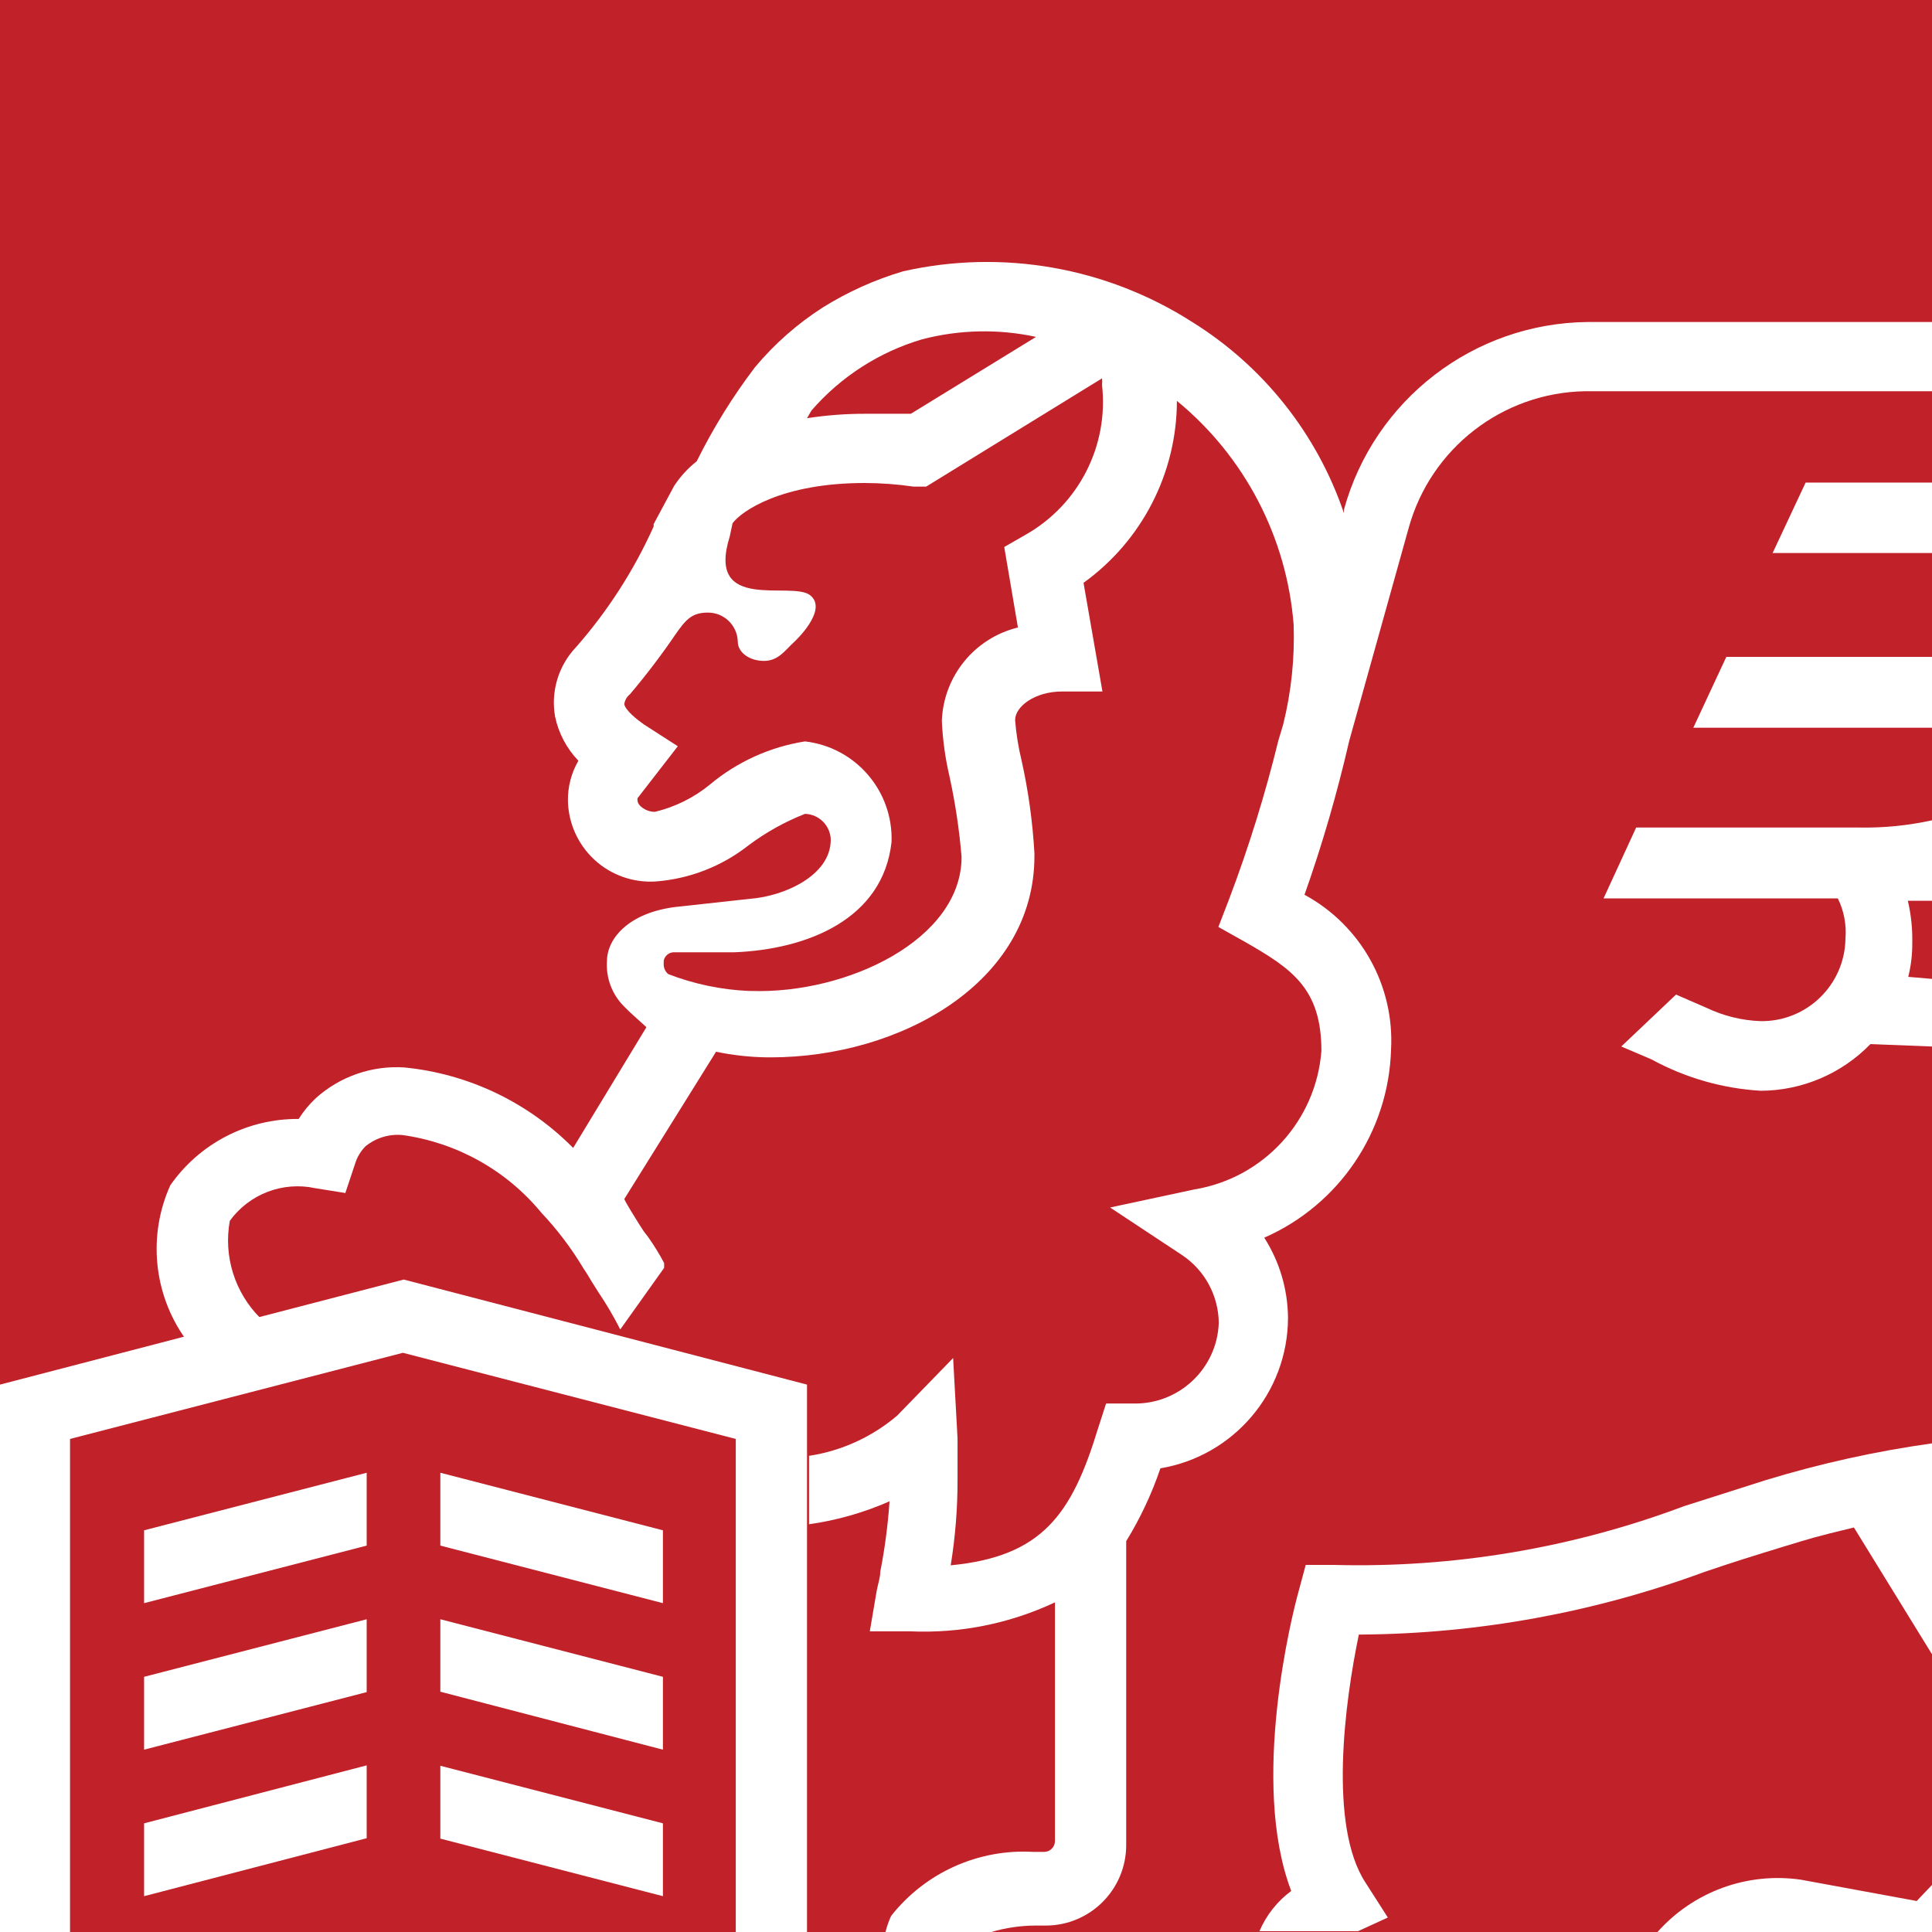
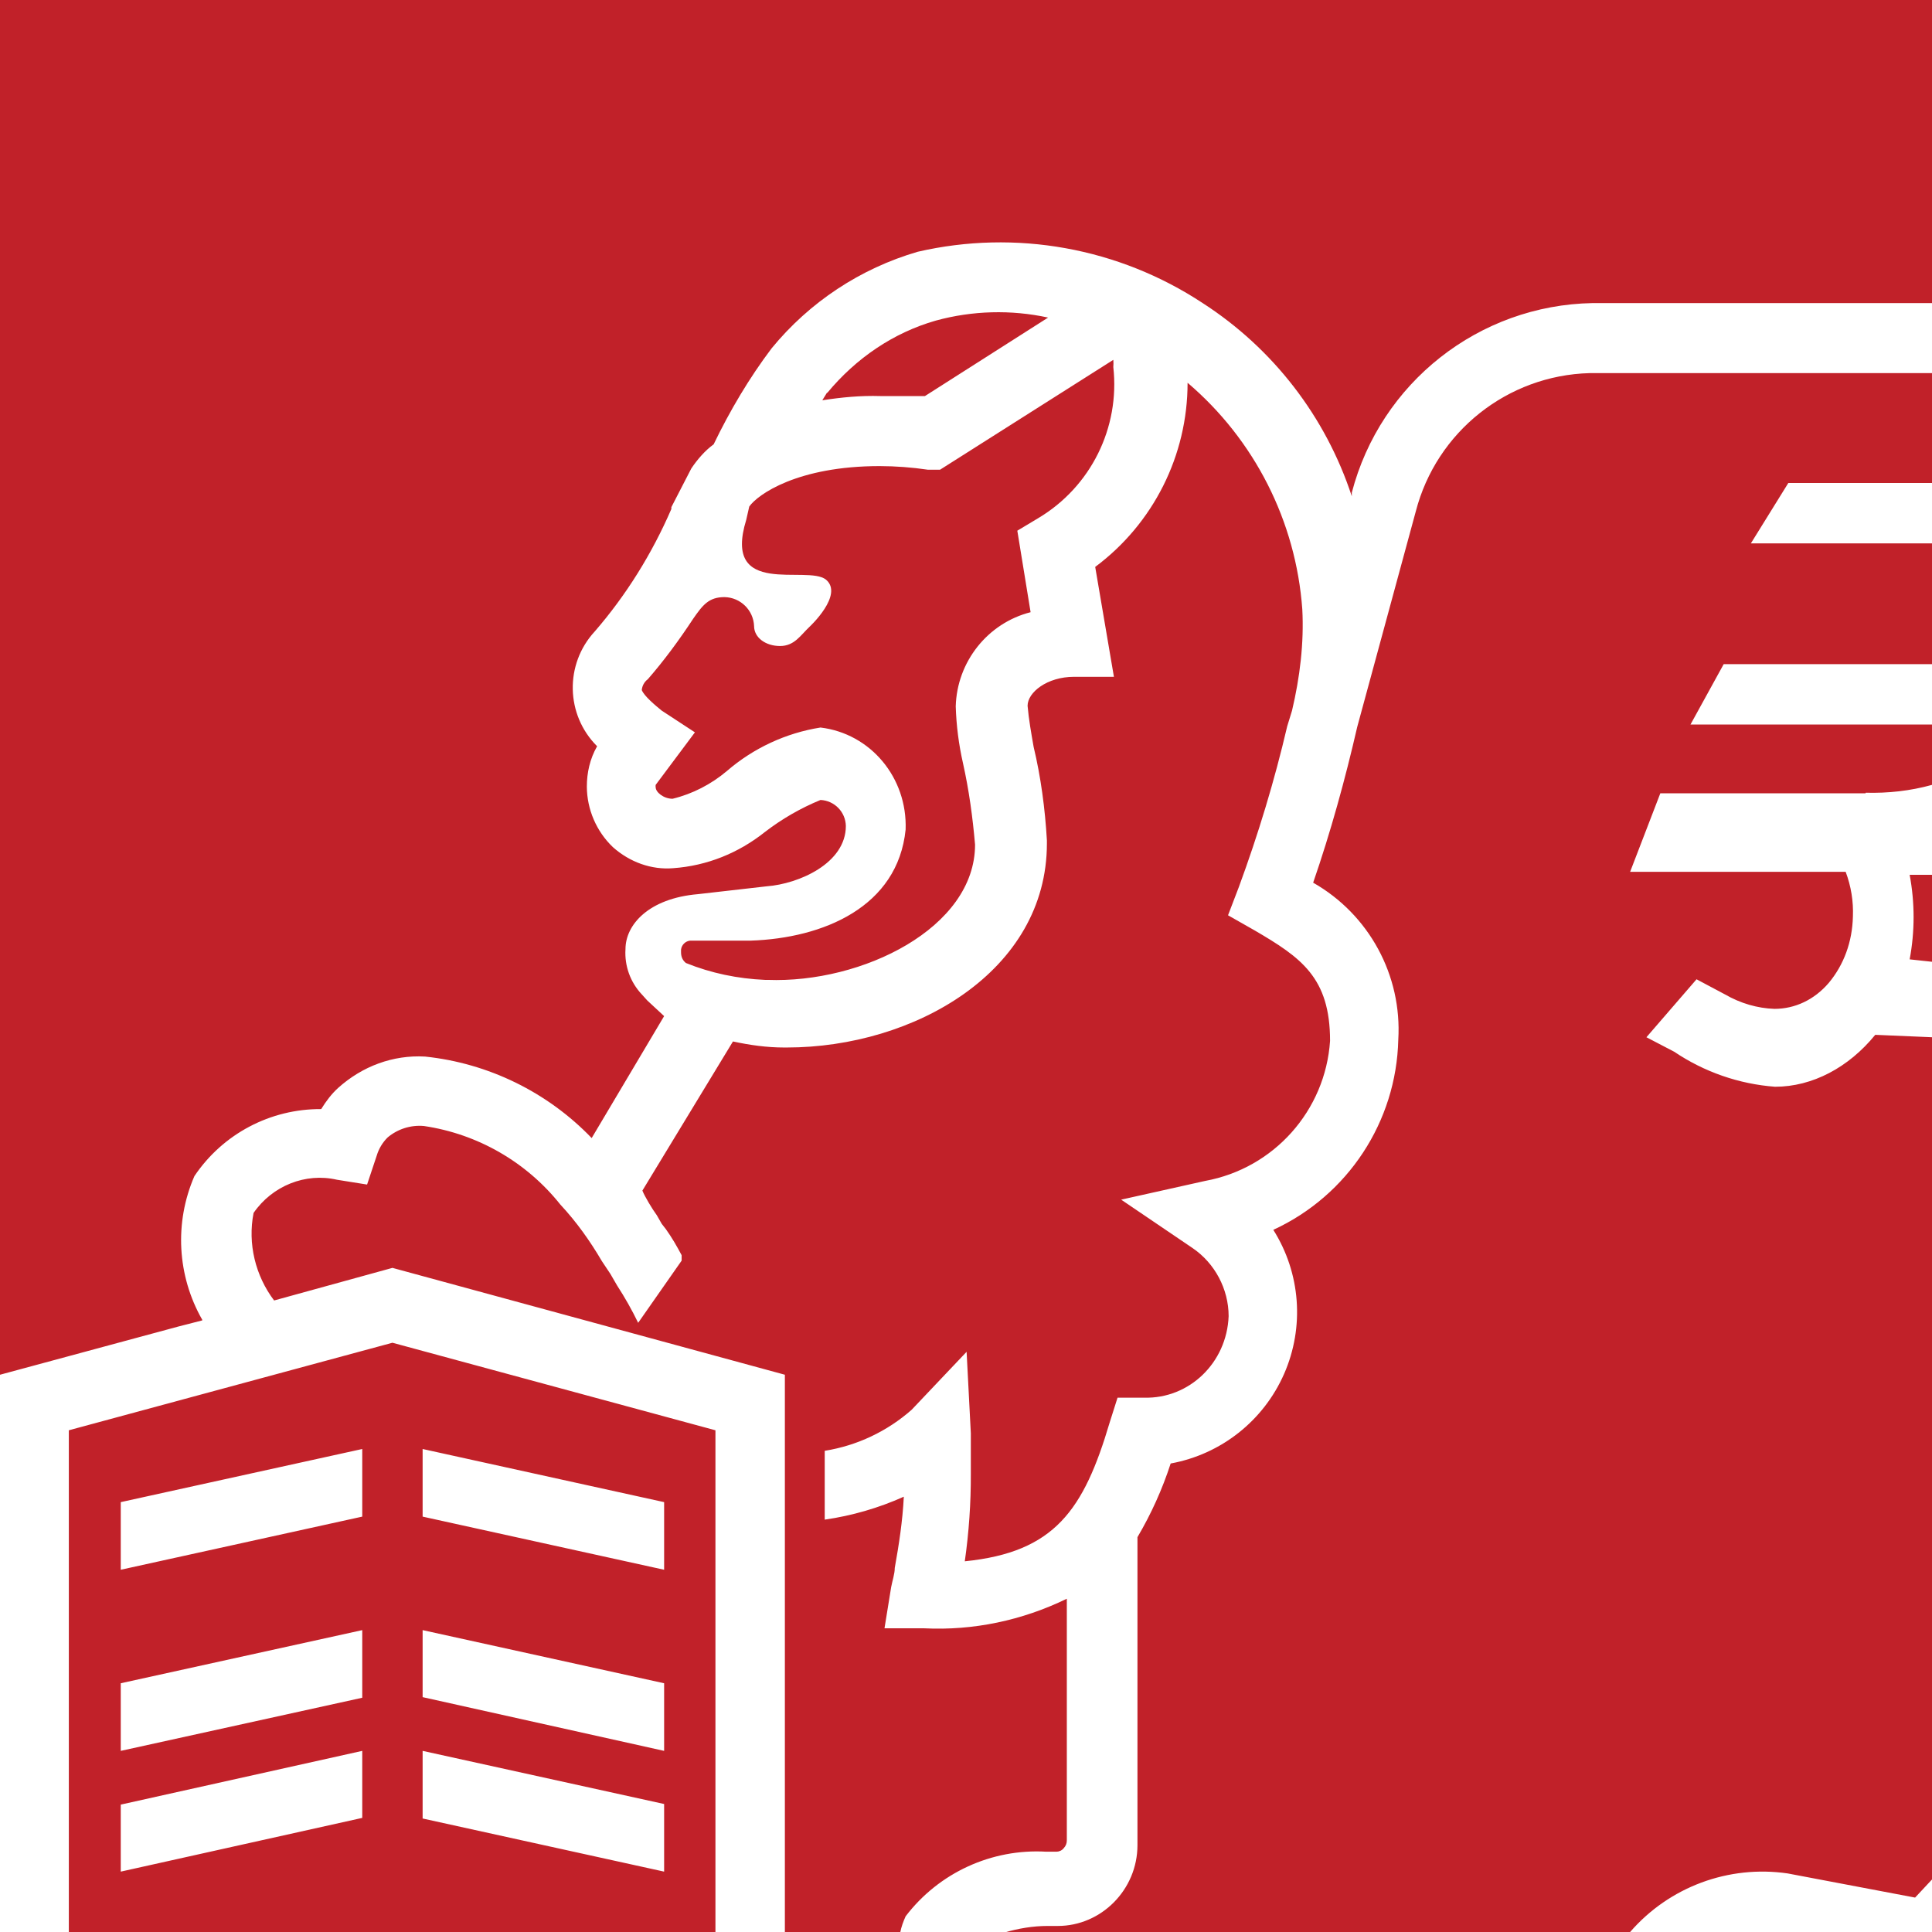
- <svg xmlns="http://www.w3.org/2000/svg" viewBox="0 0 48 48">
-   <g data-name="Layer 2">
-     <path fill="#c12129" d="M0 0h48v48H0zM48 37.67v-.06z" />
-     <path d="M41.84 37.42a23 23 0 01-8.7 1.46h-.7l-.18.67c-.15.53-1.21 4.73-.18 7.43a2.44 2.44 0 00-.79 1h2.45l.74-.34-.55-.86c-.93-1.41-.52-4.49-.17-6.17h.08a25.19 25.19 0 008.49-1.55c.64-.22 1.31-.43 2-.64s.74-.23 1.73-.47L48 41.1v-5.24a27 27 0 00-4.12.91zM42.07 18.08H48v-1.76h-5.11l-.82 1.76zM44.74 46.7a4 4 0 00-3.56 1.3H48v-1.17l-.38.4zM46.2 20.56h-5.55l-.81 1.76h5.82a1.91 1.91 0 01.19 1 2.08 2.08 0 01-2.11 2.05 3.4 3.4 0 01-1.34-.33l-.76-.33L40.28 26l.75.32a6.46 6.46 0 002.72.78 3.82 3.82 0 002.72-1.16L48 26v-1.68l-.59-.05a3.39 3.39 0 00.1-.84 4.23 4.23 0 00-.11-1.05h.6v-2a7.73 7.73 0 01-1.8.18z" fill="#fff" />
-     <path d="M33.39 12.66v.09A9 9 0 0029.62 8a9.46 9.46 0 00-7.18-1.26 8.14 8.14 0 00-2 .9 7.4 7.4 0 00-1.68 1.48 14.47 14.47 0 00-1.45 2.34 2.61 2.61 0 00-.56.61l-.51.95v.06a12 12 0 01-1.93 3 2 2 0 00-.52 1.72 2.25 2.25 0 00.58 1.1 1.93 1.93 0 00-.26 1 2.05 2.05 0 002.18 2 4.25 4.25 0 002.31-.9 6 6 0 011.4-.78.66.66 0 01.64.64c0 .91-1.19 1.41-2 1.47l-1.73.19c-1.24.11-1.83.77-1.83 1.36A1.45 1.45 0 0015.5 25l.13.13.43.39-1.82 3a6.84 6.84 0 00-4.2-2 3 3 0 00-2.19.76 2.64 2.64 0 00-.43.52 3.85 3.85 0 00-3.19 1.65 3.85 3.85 0 00.36 3.79l1.88-.49a2.72 2.72 0 01-.76-2.42 2.08 2.08 0 012.12-.81l.75.12.24-.72a1.05 1.05 0 01.26-.44 1.27 1.27 0 01.92-.28 5.44 5.44 0 013.45 1.93 8 8 0 011.05 1.39c.07.1.14.22.2.32l.17.27a8.39 8.39 0 01.54.92l1.09-1.53v-.12a5.7 5.7 0 00-.4-.65l-.1-.13-.13-.2c-.11-.18-.29-.46-.36-.61l2.28-3.66a6.67 6.67 0 001.29.14h.06c3.23 0 6.56-1.86 6.56-5v-.07a14.3 14.3 0 00-.32-2.31 6.32 6.32 0 01-.16-1c0-.33.48-.71 1.17-.71h1l-.47-2.7a5.58 5.58 0 002.32-4.52 8 8 0 012.9 5.56 9 9 0 01-.26 2.48l-.12.4a33.78 33.78 0 01-1.22 3.93l-.27.7.66.37c1.17.67 1.9 1.16 1.9 2.71a3.78 3.78 0 01-3.15 3.44l-2.1.45 1.8 1.19a2.05 2.05 0 01.9 1.68 2.08 2.08 0 01-2.13 2h-.67l-.2.62c-.65 2.13-1.38 3.18-3.66 3.4a13.1 13.1 0 00.17-2.15v-1l-.11-2-1.39 1.43a4.4 4.4 0 01-2.19 1v1.7a7.6 7.6 0 002-.57 14 14 0 01-.23 1.75c0 .15-.06.31-.09.48l-.17 1h1a7.65 7.65 0 003.6-.72v5.93a.27.27 0 01-.27.27h-.26a4.19 4.19 0 00-3.54 1.59 2.23 2.23 0 00-.14.4h2.63a3.94 3.94 0 011.09-.16h.26a2 2 0 002-2v-7.55a8.93 8.93 0 00.85-1.81A3.8 3.8 0 0032 32.75a3.75 3.75 0 00-.59-2 5.27 5.27 0 003.15-4.67 4.12 4.12 0 00-2.15-3.85 34.76 34.76 0 001.11-3.82l1.48-5.3a4.63 4.63 0 014.38-3.39H48V8h-8.55a6.35 6.35 0 00-6.06 4.66zM20.16 10.2a5.82 5.82 0 012.75-1.77 6.1 6.1 0 012.83-.06l-3.11 1.91h-1.12a9.43 9.43 0 00-1.46.11zm5.33 3.08l-.54.31.34 2a2.48 2.48 0 00-1.89 2.32 7.48 7.48 0 00.19 1.38 15.37 15.37 0 01.3 2c0 2.05-2.84 3.41-5.23 3.33h-.06a6.32 6.32 0 01-2-.42.32.32 0 01-.11-.27v-.06a.26.26 0 01.23-.21h1.51c1.84-.07 3.71-.83 3.92-2.74a2.43 2.43 0 00-2.15-2.5 4.86 4.86 0 00-2.36 1.07 3.39 3.39 0 01-1.37.68c-.23 0-.43-.16-.43-.28a.15.15 0 010-.06l1-1.29L16 18c-.17-.12-.45-.34-.49-.5a.37.37 0 01.14-.25 18 18 0 001.14-1.5c.24-.34.39-.53.79-.53a.74.74 0 01.75.72c0 .27.29.48.65.48s.52-.26.75-.47c0 0 .86-.79.4-1.16s-2.6.45-2-1.46l.07-.33c.22-.3 1.22-1 3.28-1a8.66 8.66 0 011.22.09h.31l4.37-2.69a1 1 0 010 .17 3.79 3.79 0 01-1.89 3.71z" fill="#fff" />
-     <path fill="#fff" d="M44.04 13.74H48v-1.75h-3.14l-.82 1.75zM1.74 35.75l8.27-2.14 8.27 2.14V48h1.77V34.4l-10.02-2.61-3.58.93-1.88.5v-.01L0 34.4V48h1.74V35.75z" />
-     <path fill="#fff" d="M4.57 33.22l1.88-.5-1.88.49v.01zM3.58 43.47l5.53-1.43v-1.81l-5.53 1.43v1.81zM10.94 42.03l5.53 1.44v-1.81l-5.53-1.43v1.8zM10.94 38.4l5.53 1.43v-1.81l-5.53-1.43v1.81zM10.94 45.68l5.53 1.43V45.3l-5.53-1.43v1.81zM3.58 47.11l5.53-1.44v-1.81L3.58 45.3v1.81zM3.58 39.83l5.53-1.43v-1.81l-5.53 1.43v1.81z" />
+ <svg xmlns="http://www.w3.org/2000/svg" viewBox="0 0 32 32">
+   <g fill="none" fill-rule="nonzero">
+     <path fill="#C12129" d="M0 0h32v32H0z" />
+     <path fill="#FFF" d="M3.35 21.86a2.66 2.66 0 0 1-.13-2.38 2.51 2.51 0 0 1 2.1-1.11c.08-.13.17-.25.28-.35.4-.36.91-.55 1.44-.52 1.05.11 2.03.59 2.76 1.35l1.2-2.02-.28-.26-.09-.1a1 1 0 0 1-.27-.75c0-.4.38-.84 1.2-.91l1.14-.13c.53-.04 1.31-.38 1.31-1a.44.44 0 0 0-.42-.43 4 4 0 0 0-.92.53c-.44.35-.96.56-1.52.6-.36.03-.72-.1-1-.35a1.4 1.4 0 0 1-.43-1c0-.23.05-.46.17-.67a1.37 1.37 0 0 1-.04-1.9c.52-.6.95-1.29 1.27-2.03V8.4l.33-.64c.1-.15.23-.3.37-.4.27-.56.59-1.1.96-1.59a4.9 4.9 0 0 1 2.42-1.6 6.09 6.09 0 0 1 4.72.85 6.05 6.05 0 0 1 2.47 3.2v-.06a4.2 4.2 0 0 1 3.99-3.14H32v1.16h-5.67a3.06 3.06 0 0 0-2.88 2.29l-.97 3.57c-.2.87-.44 1.74-.73 2.58a2.8 2.8 0 0 1 1.41 2.6 3.56 3.56 0 0 1-2.07 3.15 2.55 2.55 0 0 1-1.7 3.87 6.1 6.1 0 0 1-.55 1.22v5.1c0 .74-.6 1.34-1.32 1.34h-.17c-.24 0-.48.04-.72.11h-1.72c.02-.1.05-.18.09-.27a2.73 2.73 0 0 1 2.33-1.07h.17c.04 0 .09-.02.12-.06a.18.18 0 0 0 .05-.13v-4c-.74.36-1.55.53-2.36.49h-.66l.11-.68c.02-.11.06-.22.06-.32.07-.39.13-.78.15-1.18a4.9 4.9 0 0 1-1.31.38v-1.14a2.86 2.86 0 0 0 1.44-.68l.91-.96.07 1.35v.67a10 10 0 0 1-.1 1.45c1.49-.15 1.97-.85 2.4-2.3l.13-.41h.44c.75.02 1.37-.58 1.4-1.35 0-.45-.23-.88-.6-1.13l-1.18-.8 1.39-.31a2.53 2.53 0 0 0 2.07-2.32c0-1.05-.48-1.38-1.25-1.83l-.44-.25.18-.47c.32-.87.59-1.76.8-2.66l.08-.26c.13-.55.2-1.12.17-1.68a5.44 5.44 0 0 0-1.9-3.75 3.8 3.8 0 0 1-1.53 3.05l.31 1.82h-.66c-.45 0-.77.26-.77.48.02.23.06.45.1.68.12.5.19 1.03.22 1.55v.05c0 2.12-2.2 3.38-4.31 3.38h-.04c-.29 0-.57-.04-.85-.1l-1.5 2.47c.04.1.16.3.24.41l.08.14.07.09c.1.14.18.28.26.43v.09l-.72 1.03a5.7 5.7 0 0 0-.35-.62l-.11-.19-.14-.21c-.2-.34-.42-.65-.69-.94a3.55 3.55 0 0 0-2.26-1.3.82.82 0 0 0-.6.19.71.71 0 0 0-.18.3l-.16.48-.5-.08c-.52-.12-1.07.1-1.38.55-.1.51.03 1.04.34 1.45L6.5 21l6.5 1.77V32h-1.15v-8.31L6.5 22.24l-5.36 1.45V32H0v-9.23l2.96-.8.39-.1zM32 25.06V25v.06zM28 12l.55-1H32v1h-4zm1.61 19.03l2.11.4.28-.3V32h-5a2.9 2.9 0 0 1 2.61-.97zm1.29-17.9c.37.01.74-.03 1.1-.13v1.49h-.37a3.8 3.8 0 0 1 0 1.4l.37.04v1.25l-.94-.04c-.44.54-1.04.86-1.66.86a3.45 3.45 0 0 1-1.67-.58l-.46-.24.83-.96.47.25c.26.15.54.23.82.24.34 0 .66-.15.9-.43.25-.3.39-.68.4-1.1.01-.25-.03-.5-.12-.74H27l.5-1.3h3.4zM13.7 6.5l-.08.13c.32-.05.64-.08.96-.07h.74l2.04-1.3a3.91 3.91 0 0 0-1.86.05c-.7.2-1.32.62-1.8 1.2zm3.5 2.08a2.58 2.58 0 0 0 1.24-2.5.7.7 0 0 0 0-.12l-2.87 1.82h-.2a5.55 5.55 0 0 0-.8-.06c-1.36 0-2.02.47-2.16.67l-.05.22c-.4 1.3 1.01.74 1.32.99.3.25-.27.78-.27.78-.15.14-.25.32-.49.32s-.43-.14-.43-.33a.5.5 0 0 0-.49-.48c-.26 0-.36.13-.52.36-.23.35-.48.69-.75 1a.25.25 0 0 0-.1.18c.04.1.22.25.33.34l.55.36-.65.87a.1.1 0 0 0 0 .04c0 .08.13.19.28.19.33-.08.64-.24.9-.46.44-.38.98-.63 1.55-.72.83.1 1.44.83 1.41 1.69-.13 1.28-1.36 1.8-2.57 1.84h-1a.17.17 0 0 0-.15.15v.04c0 .07.02.13.08.18.42.17.86.26 1.31.28h.04c1.57.06 3.44-.86 3.44-2.24-.04-.46-.1-.9-.2-1.35a4.94 4.94 0 0 1-.12-.94c.02-.74.53-1.38 1.24-1.56l-.22-1.35.35-.21zM29 9l.62-1H32v1h-3zM2 29v-1.12L6 27v1.12L2 29zm5-.89V27l4 .88V29l-4-.89zm0-3V24l4 .88V26l-4-.88zm0 5V29l4 .88V31l-4-.88zM2 31v-1.11L6 29v1.11L2 31zm0-5v-1.12L6 24v1.12L2 26z" />
  </g>
</svg>
